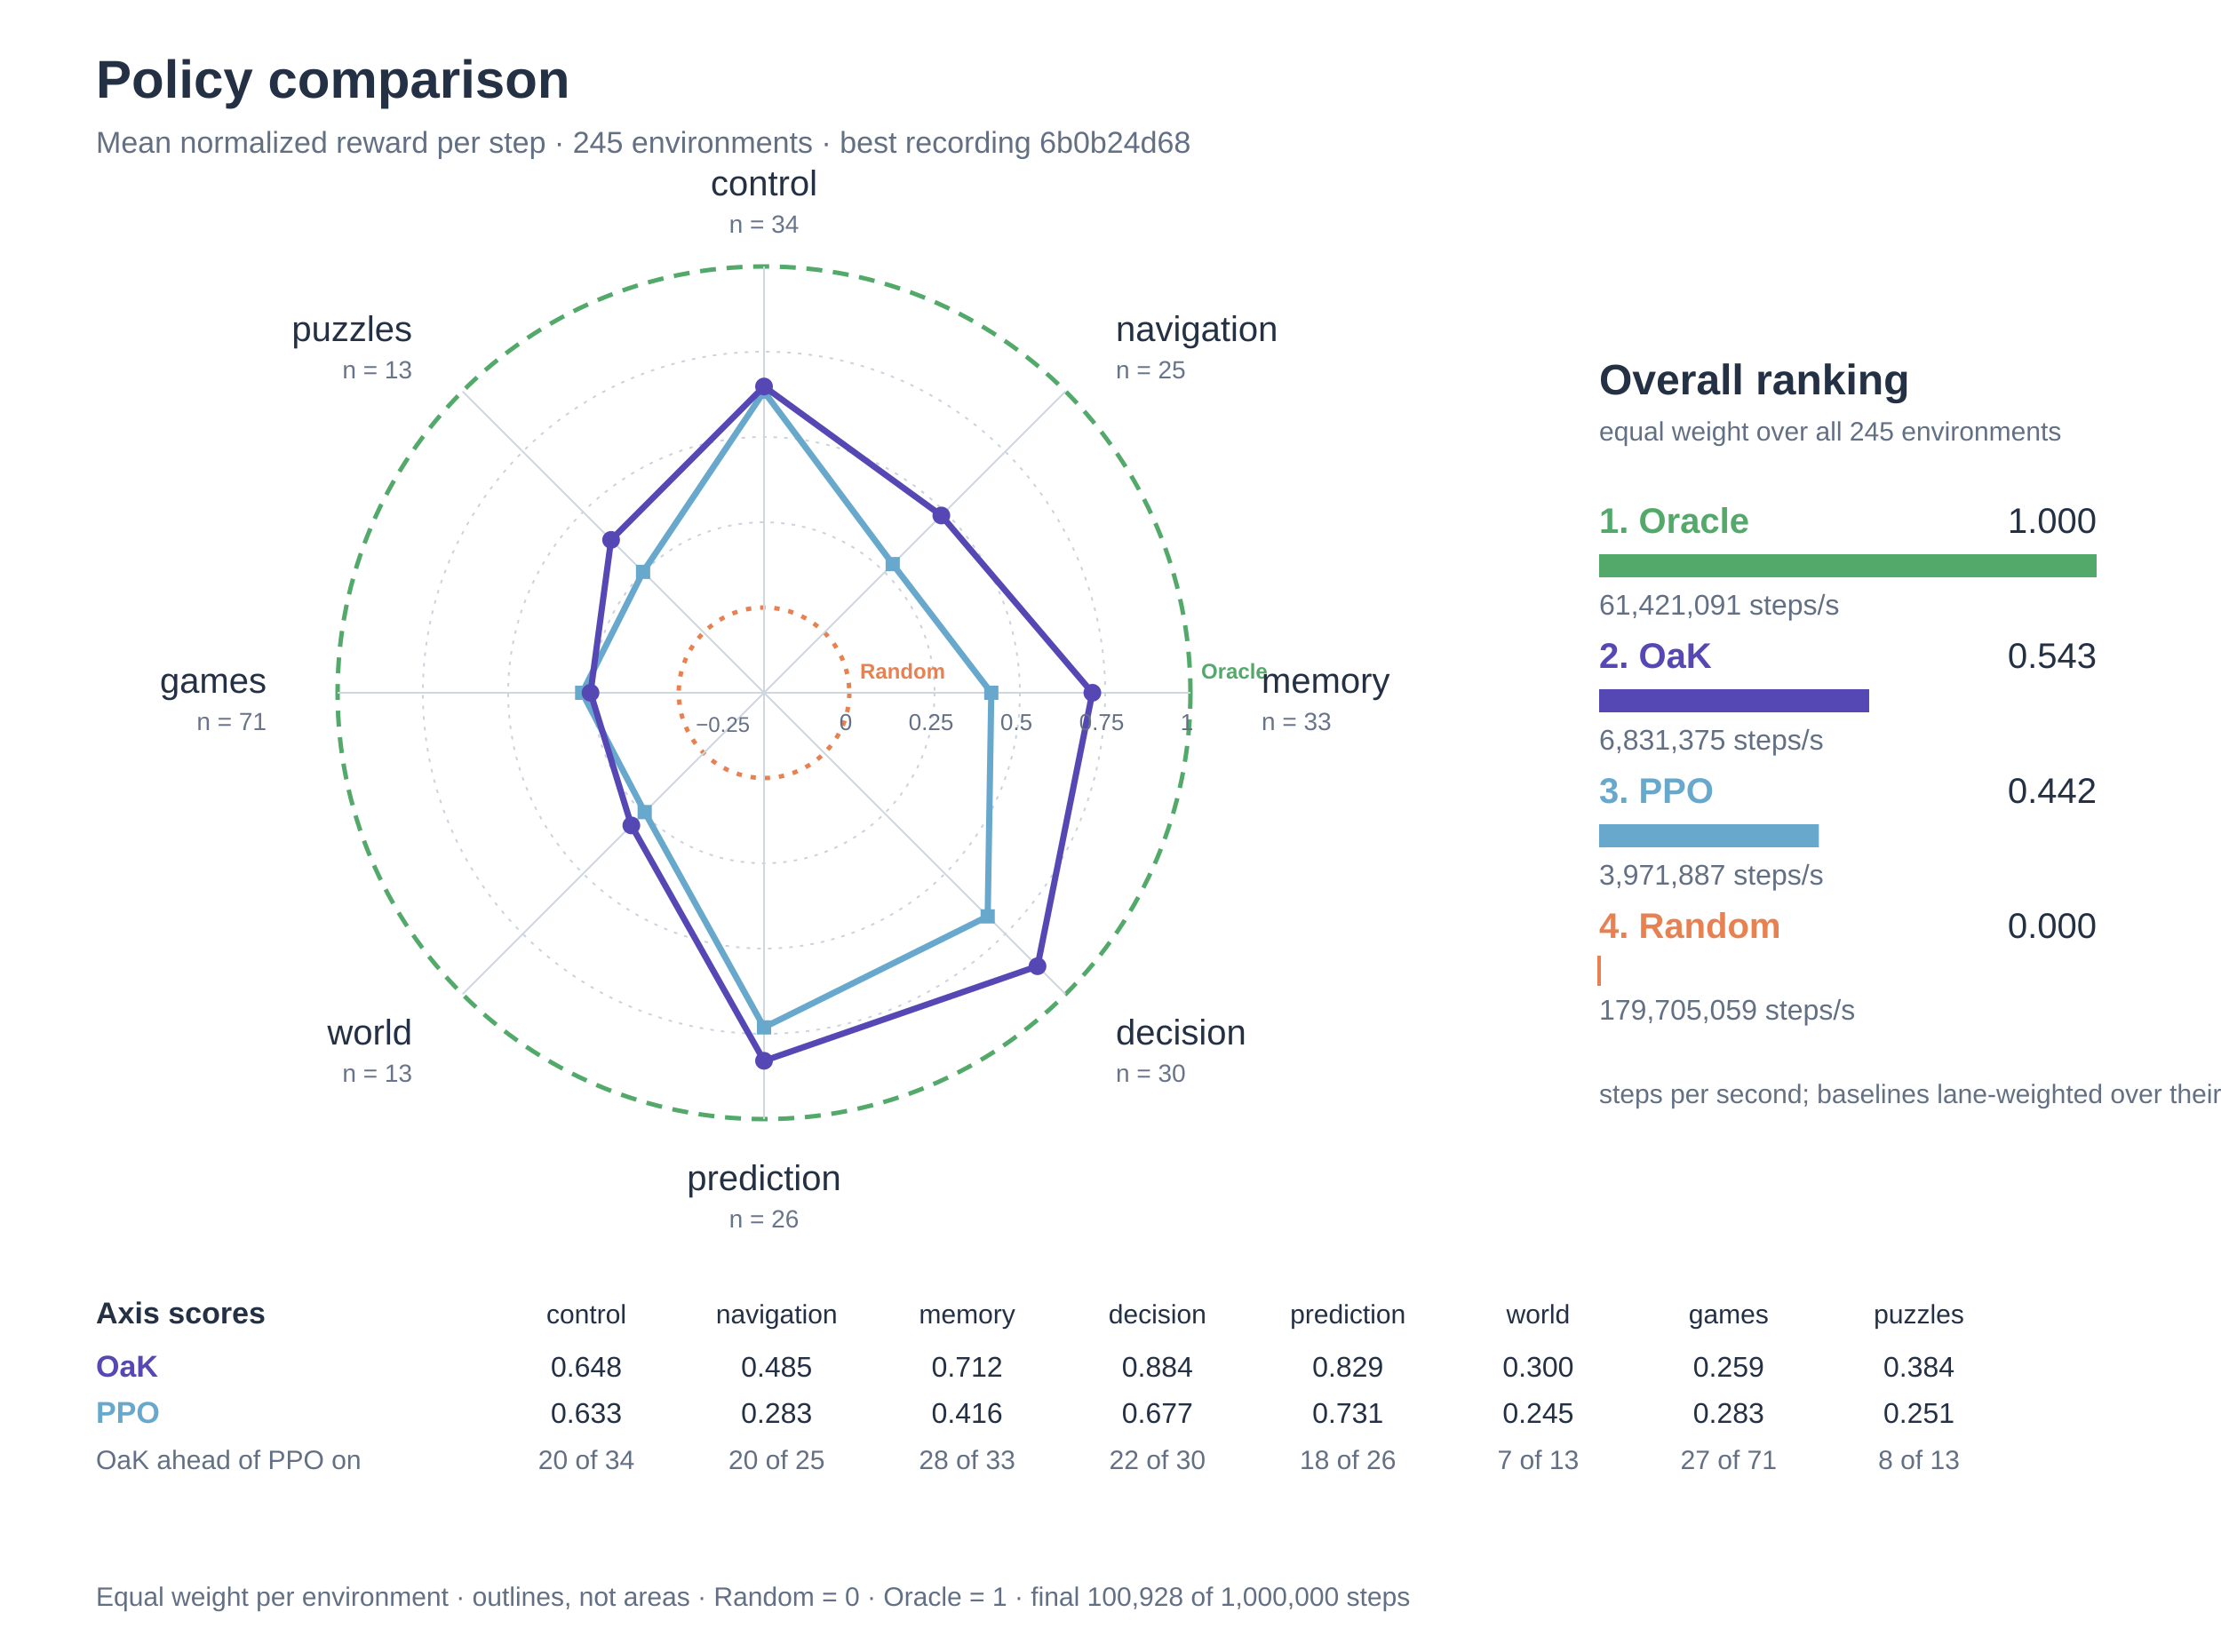
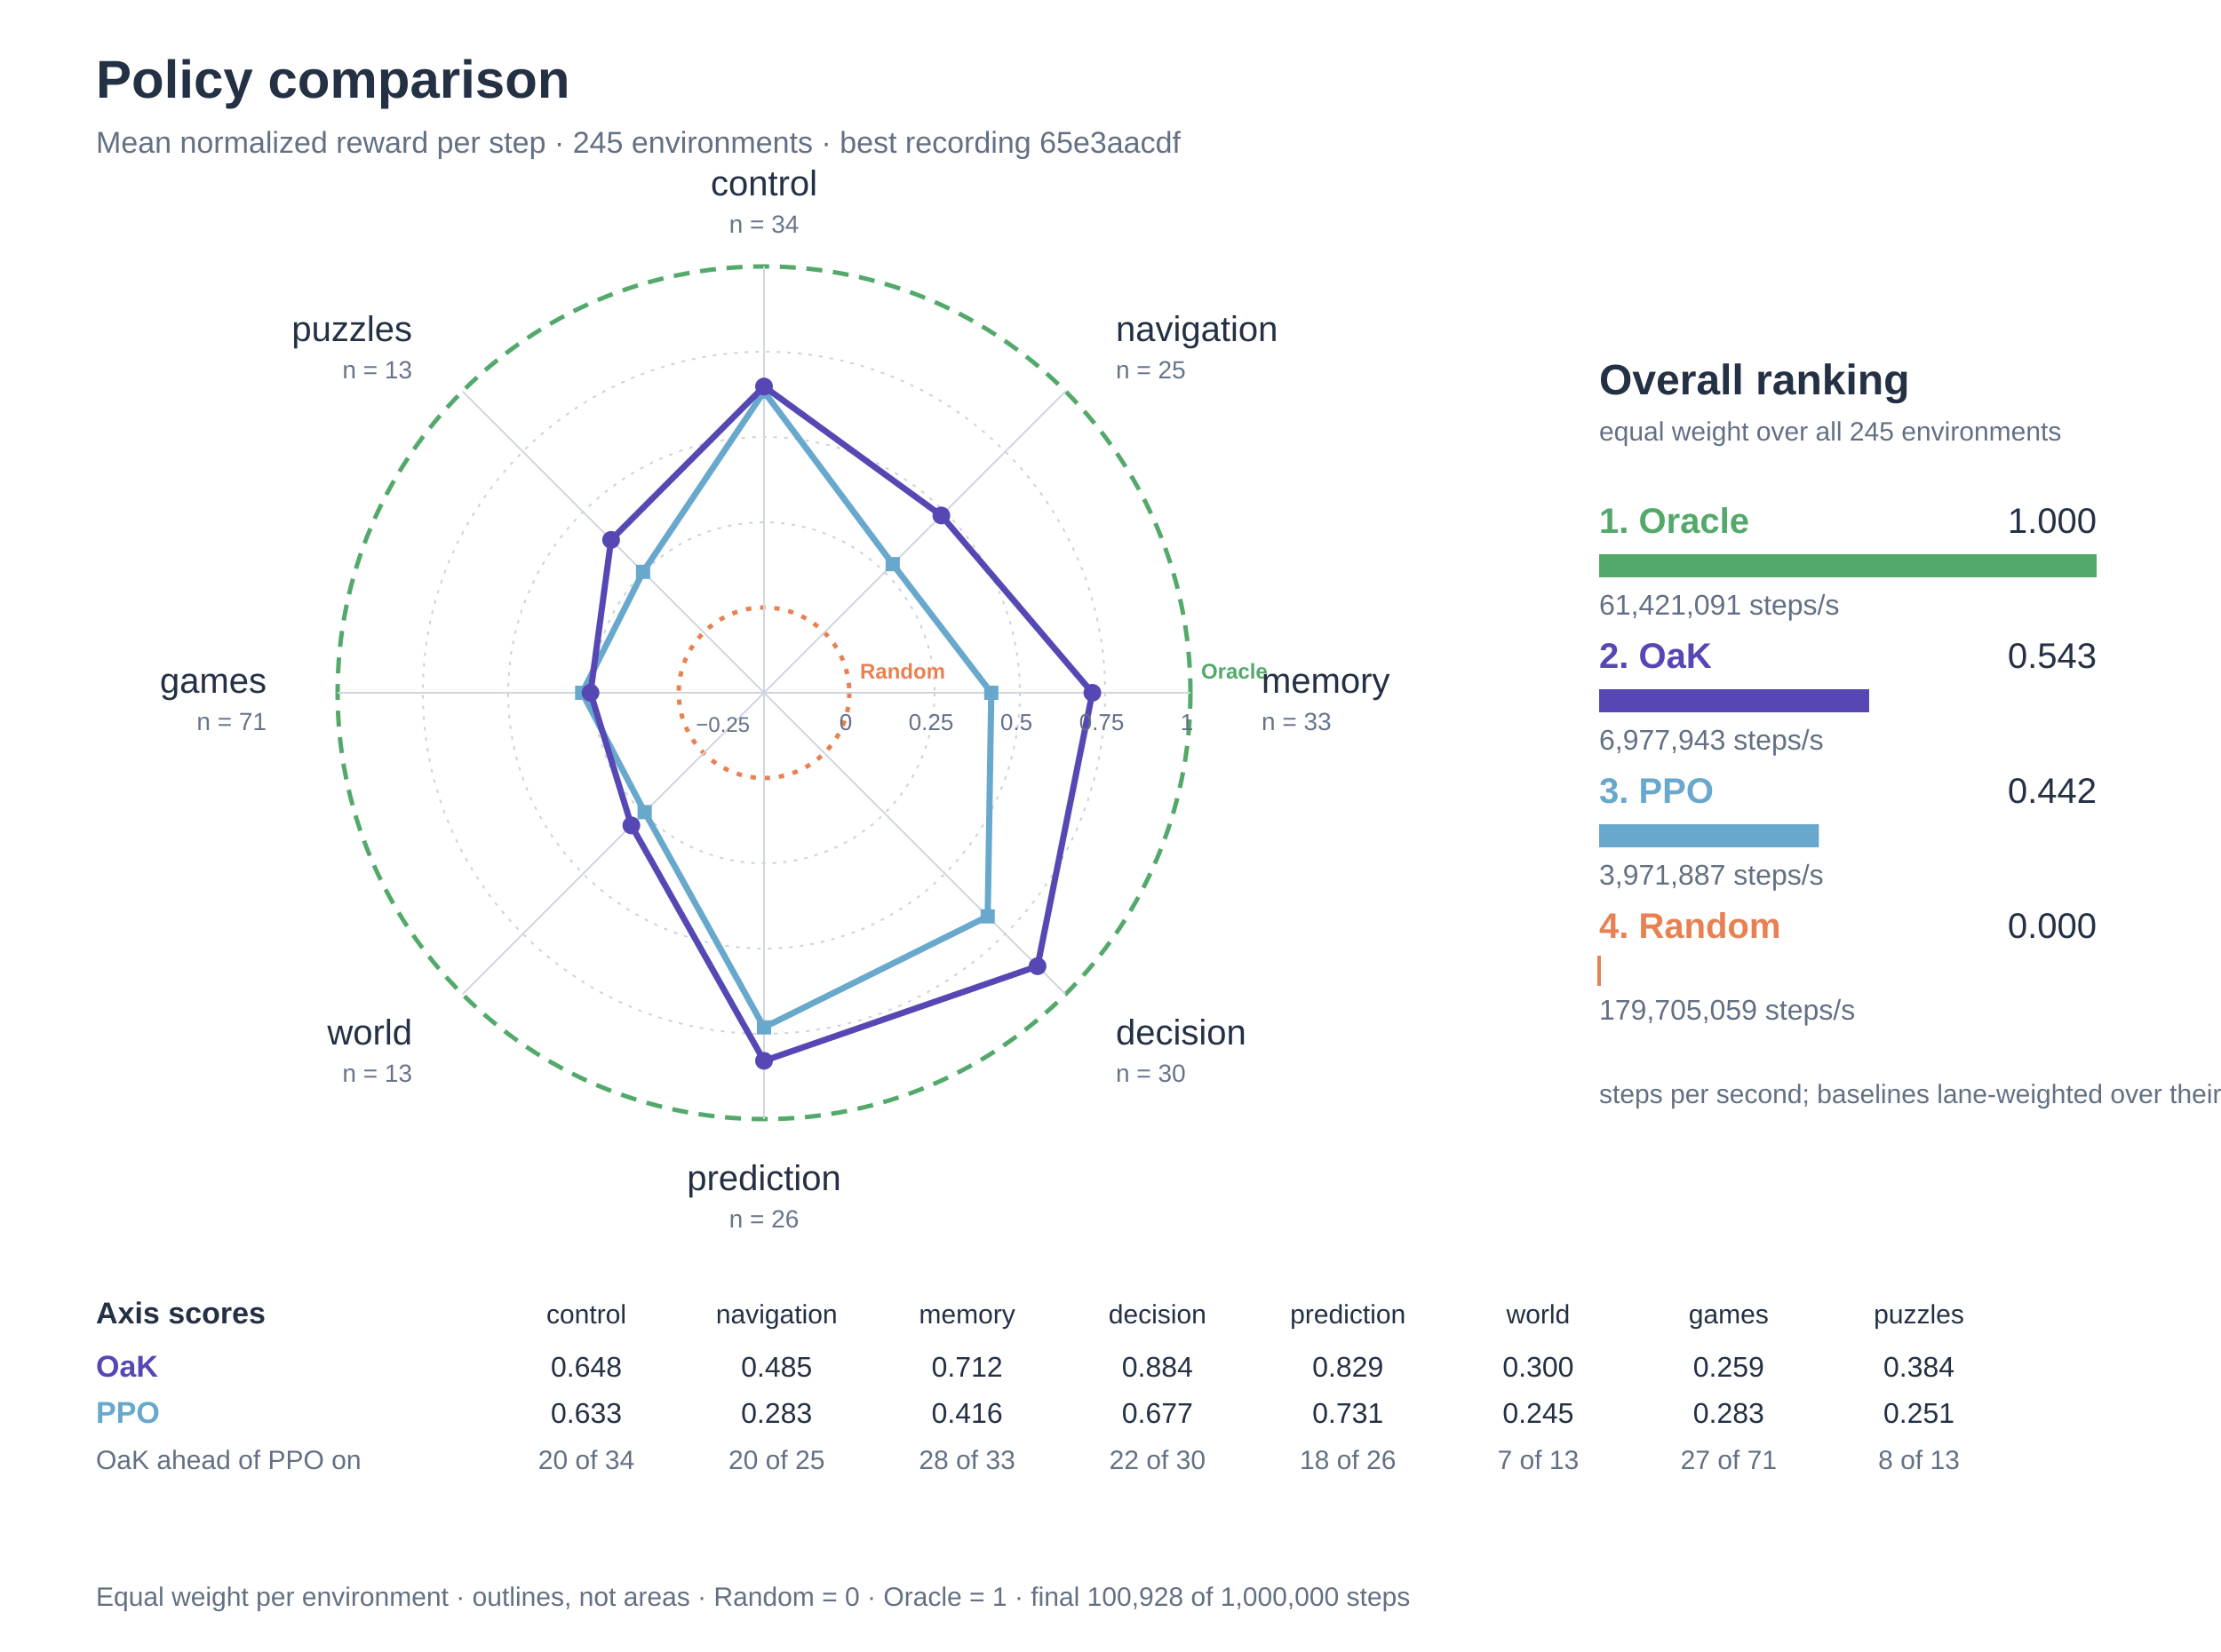
<svg xmlns="http://www.w3.org/2000/svg" width="1250" height="930" viewBox="0 0 1250 930" role="img" aria-labelledby="title desc">
  <rect width="1250" height="930" fill="#ffffff" />
  <g font-family="Arial, Helvetica, sans-serif" fill="#243044">
    <text x="54.0" y="55.0" font-size="30" fill="#243044" text-anchor="start" font-weight="600">Policy comparison</text>
-     <text x="54.0" y="86.0" font-size="17" fill="#637084" text-anchor="start" font-weight="400">Mean normalized reward per step · 245 environments · best recording 6b0b24d68</text>
+     <text x="54.0" y="86.0" font-size="17" fill="#637084" text-anchor="start" font-weight="400">Mean normalized reward per step · 245 environments · best recording 65e3aacdf</text>
    <circle cx="430" cy="390" r="96.0" fill="none" stroke="#cbd2dc" stroke-width="1" stroke-dasharray="2 4" />
    <circle cx="430" cy="390" r="144.0" fill="none" stroke="#cbd2dc" stroke-width="1" stroke-dasharray="2 4" />
    <circle cx="430" cy="390" r="192.0" fill="none" stroke="#cbd2dc" stroke-width="1" stroke-dasharray="2 4" />
    <circle cx="430" cy="390" r="48.0" fill="none" stroke="#e88152" stroke-width="2.5" stroke-dasharray="3 5" />
    <circle cx="430" cy="390" r="240.0" fill="none" stroke="#52a96a" stroke-width="2.5" stroke-dasharray="9 6" />
    <path d="M 430 390 L 430.00 150.00" stroke="#d0d6df" stroke-width="1" />
    <path d="M 430 390 L 599.71 220.29" stroke="#d0d6df" stroke-width="1" />
    <path d="M 430 390 L 670.00 390.00" stroke="#d0d6df" stroke-width="1" />
    <path d="M 430 390 L 599.71 559.71" stroke="#d0d6df" stroke-width="1" />
    <path d="M 430 390 L 430.00 630.00" stroke="#d0d6df" stroke-width="1" />
    <path d="M 430 390 L 260.29 559.71" stroke="#d0d6df" stroke-width="1" />
    <path d="M 430 390 L 190.00 390.00" stroke="#d0d6df" stroke-width="1" />
    <path d="M 430 390 L 260.29 220.29" stroke="#d0d6df" stroke-width="1" />
    <polygon points="430.00,220.48 502.43,317.57 557.91,390.00 555.88,515.88 430.00,578.38 362.83,457.17 327.65,390.00 361.93,321.93" fill="none" stroke="#68a8cc" stroke-width="3.5" stroke-linejoin="round" />
    <rect x="426.00" y="216.48" width="8" height="8" fill="#68a8cc" />
    <rect x="498.43" y="313.57" width="8" height="8" fill="#68a8cc" />
    <rect x="553.91" y="386.00" width="8" height="8" fill="#68a8cc" />
    <rect x="551.88" y="511.88" width="8" height="8" fill="#68a8cc" />
    <rect x="426.00" y="574.38" width="8" height="8" fill="#68a8cc" />
    <rect x="358.83" y="453.17" width="8" height="8" fill="#68a8cc" />
    <rect x="323.65" y="386.00" width="8" height="8" fill="#68a8cc" />
    <rect x="357.93" y="317.93" width="8" height="8" fill="#68a8cc" />
    <polygon points="430.00,217.59 529.80,290.20 614.79,390.00 583.93,543.93 430.00,597.19 355.33,464.67 332.35,390.00 343.93,303.93" fill="none" stroke="#5548b4" stroke-width="3.5" stroke-linejoin="round" />
    <circle cx="430.00" cy="217.59" r="5" fill="#5548b4" />
    <circle cx="529.80" cy="290.20" r="5" fill="#5548b4" />
    <circle cx="614.79" cy="390.00" r="5" fill="#5548b4" />
    <circle cx="583.93" cy="543.93" r="5" fill="#5548b4" />
    <circle cx="430.00" cy="597.19" r="5" fill="#5548b4" />
    <circle cx="355.33" cy="464.67" r="5" fill="#5548b4" />
    <circle cx="332.35" cy="390.00" r="5" fill="#5548b4" />
    <circle cx="343.93" cy="303.93" r="5" fill="#5548b4" />
    <text x="476.0" y="411.0" font-size="13" fill="#647084" text-anchor="middle" font-weight="400">0</text>
    <text x="524.0" y="411.0" font-size="13" fill="#647084" text-anchor="middle" font-weight="400">0.25</text>
    <text x="572.0" y="411.0" font-size="13" fill="#647084" text-anchor="middle" font-weight="400">0.5</text>
    <text x="620.0" y="411.0" font-size="13" fill="#647084" text-anchor="middle" font-weight="400">0.75</text>
    <text x="668.0" y="411.0" font-size="13" fill="#647084" text-anchor="middle" font-weight="400">1</text>
    <text x="422.0" y="412.0" font-size="12" fill="#647084" text-anchor="end" font-weight="400">−0.25</text>
    <text x="484.0" y="382.0" font-size="12" fill="#e88152" text-anchor="start" font-weight="600">Random</text>
    <text x="676.0" y="382.0" font-size="12" fill="#52a96a" text-anchor="start" font-weight="600">Oracle</text>
    <text x="430.0" y="110.0" font-size="20" fill="#243044" text-anchor="middle" font-weight="400">control</text>
    <text x="430.0" y="131.0" font-size="14" fill="#687489" text-anchor="middle" font-weight="400">n = 34</text>
    <text x="628.0" y="192.0" font-size="20" fill="#243044" text-anchor="start" font-weight="400">navigation</text>
    <text x="628.0" y="213.0" font-size="14" fill="#687489" text-anchor="start" font-weight="400">n = 25</text>
    <text x="710.0" y="390.0" font-size="20" fill="#243044" text-anchor="start" font-weight="400">memory</text>
    <text x="710.0" y="411.0" font-size="14" fill="#687489" text-anchor="start" font-weight="400">n = 33</text>
    <text x="628.0" y="588.0" font-size="20" fill="#243044" text-anchor="start" font-weight="400">decision</text>
    <text x="628.0" y="609.0" font-size="14" fill="#687489" text-anchor="start" font-weight="400">n = 30</text>
    <text x="430.0" y="670.0" font-size="20" fill="#243044" text-anchor="middle" font-weight="400">prediction</text>
    <text x="430.0" y="691.0" font-size="14" fill="#687489" text-anchor="middle" font-weight="400">n = 26</text>
    <text x="232.0" y="588.0" font-size="20" fill="#243044" text-anchor="end" font-weight="400">world</text>
    <text x="232.0" y="609.0" font-size="14" fill="#687489" text-anchor="end" font-weight="400">n = 13</text>
    <text x="150.0" y="390.0" font-size="20" fill="#243044" text-anchor="end" font-weight="400">games</text>
    <text x="150.0" y="411.0" font-size="14" fill="#687489" text-anchor="end" font-weight="400">n = 71</text>
    <text x="232.0" y="192.0" font-size="20" fill="#243044" text-anchor="end" font-weight="400">puzzles</text>
    <text x="232.0" y="213.0" font-size="14" fill="#687489" text-anchor="end" font-weight="400">n = 13</text>
    <text x="900.0" y="222.0" font-size="24" fill="#243044" text-anchor="start" font-weight="600">Overall ranking</text>
    <text x="900.0" y="248.0" font-size="15" fill="#637084" text-anchor="start" font-weight="400">equal weight over all 245 environments</text>
    <text x="900.0" y="300.0" font-size="20" fill="#52a96a" text-anchor="start" font-weight="600">1. Oracle</text>
    <text x="1180.0" y="300.0" font-size="20" fill="#243044" text-anchor="end" font-weight="400">1.000</text>
    <rect x="900" y="312" width="280.00" height="13" fill="#52a96a" />
    <text x="900.0" y="346.0" font-size="16" fill="#637084" text-anchor="start" font-weight="400">61,421,091 steps/s</text>
    <text x="900.0" y="376.0" font-size="20" fill="#5548b4" text-anchor="start" font-weight="600">2. OaK</text>
    <text x="1180.0" y="376.0" font-size="20" fill="#243044" text-anchor="end" font-weight="400">0.543</text>
    <rect x="900" y="388" width="151.99" height="13" fill="#5548b4" />
-     <text x="900.0" y="422.0" font-size="16" fill="#637084" text-anchor="start" font-weight="400">6,831,375 steps/s</text>
+     <text x="900.0" y="422.0" font-size="16" fill="#637084" text-anchor="start" font-weight="400">6,977,943 steps/s</text>
    <text x="900.0" y="452.0" font-size="20" fill="#68a8cc" text-anchor="start" font-weight="600">3. PPO</text>
    <text x="1180.0" y="452.0" font-size="20" fill="#243044" text-anchor="end" font-weight="400">0.442</text>
    <rect x="900" y="464" width="123.67" height="13" fill="#68a8cc" />
    <text x="900.0" y="498.0" font-size="16" fill="#637084" text-anchor="start" font-weight="400">3,971,887 steps/s</text>
    <text x="900.0" y="528.0" font-size="20" fill="#e88152" text-anchor="start" font-weight="600">4. Random</text>
    <text x="1180.0" y="528.0" font-size="20" fill="#243044" text-anchor="end" font-weight="400">0.000</text>
    <path d="M 900 538 v 17" stroke="#e88152" stroke-width="2" />
    <text x="900.0" y="574.0" font-size="16" fill="#637084" text-anchor="start" font-weight="400">179,705,059 steps/s</text>
    <text x="900.0" y="621.0" font-size="15" fill="#637084" text-anchor="start" font-weight="400">steps per second; baselines lane-weighted over their recordings</text>
    <text x="54.0" y="745.0" font-size="17" fill="#243044" text-anchor="start" font-weight="600">Axis scores</text>
    <text x="330.0" y="745.0" font-size="15" fill="#243044" text-anchor="middle" font-weight="400">control</text>
    <text x="437.1" y="745.0" font-size="15" fill="#243044" text-anchor="middle" font-weight="400">navigation</text>
    <text x="544.3" y="745.0" font-size="15" fill="#243044" text-anchor="middle" font-weight="400">memory</text>
    <text x="651.4" y="745.0" font-size="15" fill="#243044" text-anchor="middle" font-weight="400">decision</text>
    <text x="758.6" y="745.0" font-size="15" fill="#243044" text-anchor="middle" font-weight="400">prediction</text>
    <text x="865.7" y="745.0" font-size="15" fill="#243044" text-anchor="middle" font-weight="400">world</text>
    <text x="972.9" y="745.0" font-size="15" fill="#243044" text-anchor="middle" font-weight="400">games</text>
    <text x="1080.0" y="745.0" font-size="15" fill="#243044" text-anchor="middle" font-weight="400">puzzles</text>
    <text x="54.0" y="775.0" font-size="17" fill="#5548b4" text-anchor="start" font-weight="600">OaK</text>
    <text x="330.0" y="775.0" font-size="16" fill="#243044" text-anchor="middle" font-weight="400">0.648</text>
    <text x="437.1" y="775.0" font-size="16" fill="#243044" text-anchor="middle" font-weight="400">0.485</text>
    <text x="544.3" y="775.0" font-size="16" fill="#243044" text-anchor="middle" font-weight="400">0.712</text>
    <text x="651.4" y="775.0" font-size="16" fill="#243044" text-anchor="middle" font-weight="400">0.884</text>
    <text x="758.6" y="775.0" font-size="16" fill="#243044" text-anchor="middle" font-weight="400">0.829</text>
    <text x="865.7" y="775.0" font-size="16" fill="#243044" text-anchor="middle" font-weight="400">0.300</text>
    <text x="972.9" y="775.0" font-size="16" fill="#243044" text-anchor="middle" font-weight="400">0.259</text>
    <text x="1080.0" y="775.0" font-size="16" fill="#243044" text-anchor="middle" font-weight="400">0.384</text>
    <text x="54.0" y="801.0" font-size="17" fill="#68a8cc" text-anchor="start" font-weight="600">PPO</text>
    <text x="330.0" y="801.0" font-size="16" fill="#243044" text-anchor="middle" font-weight="400">0.633</text>
    <text x="437.1" y="801.0" font-size="16" fill="#243044" text-anchor="middle" font-weight="400">0.283</text>
    <text x="544.3" y="801.0" font-size="16" fill="#243044" text-anchor="middle" font-weight="400">0.416</text>
    <text x="651.4" y="801.0" font-size="16" fill="#243044" text-anchor="middle" font-weight="400">0.677</text>
    <text x="758.6" y="801.0" font-size="16" fill="#243044" text-anchor="middle" font-weight="400">0.731</text>
    <text x="865.7" y="801.0" font-size="16" fill="#243044" text-anchor="middle" font-weight="400">0.245</text>
    <text x="972.9" y="801.0" font-size="16" fill="#243044" text-anchor="middle" font-weight="400">0.283</text>
    <text x="1080.0" y="801.0" font-size="16" fill="#243044" text-anchor="middle" font-weight="400">0.251</text>
    <text x="54.0" y="827.0" font-size="15" fill="#637084" text-anchor="start" font-weight="400">OaK ahead of PPO on</text>
    <text x="330.0" y="827.0" font-size="15" fill="#637084" text-anchor="middle" font-weight="400">20 of 34</text>
    <text x="437.1" y="827.0" font-size="15" fill="#637084" text-anchor="middle" font-weight="400">20 of 25</text>
    <text x="544.3" y="827.0" font-size="15" fill="#637084" text-anchor="middle" font-weight="400">28 of 33</text>
    <text x="651.4" y="827.0" font-size="15" fill="#637084" text-anchor="middle" font-weight="400">22 of 30</text>
    <text x="758.6" y="827.0" font-size="15" fill="#637084" text-anchor="middle" font-weight="400">18 of 26</text>
    <text x="865.7" y="827.0" font-size="15" fill="#637084" text-anchor="middle" font-weight="400">7 of 13</text>
    <text x="972.9" y="827.0" font-size="15" fill="#637084" text-anchor="middle" font-weight="400">27 of 71</text>
    <text x="1080.0" y="827.0" font-size="15" fill="#637084" text-anchor="middle" font-weight="400">8 of 13</text>
    <text x="54.0" y="904.0" font-size="15" fill="#637084" text-anchor="start" font-weight="400">Equal weight per environment · outlines, not areas · Random = 0 · Oracle = 1 · final 100,928 of 1,000,000 steps</text>
  </g>
</svg>
